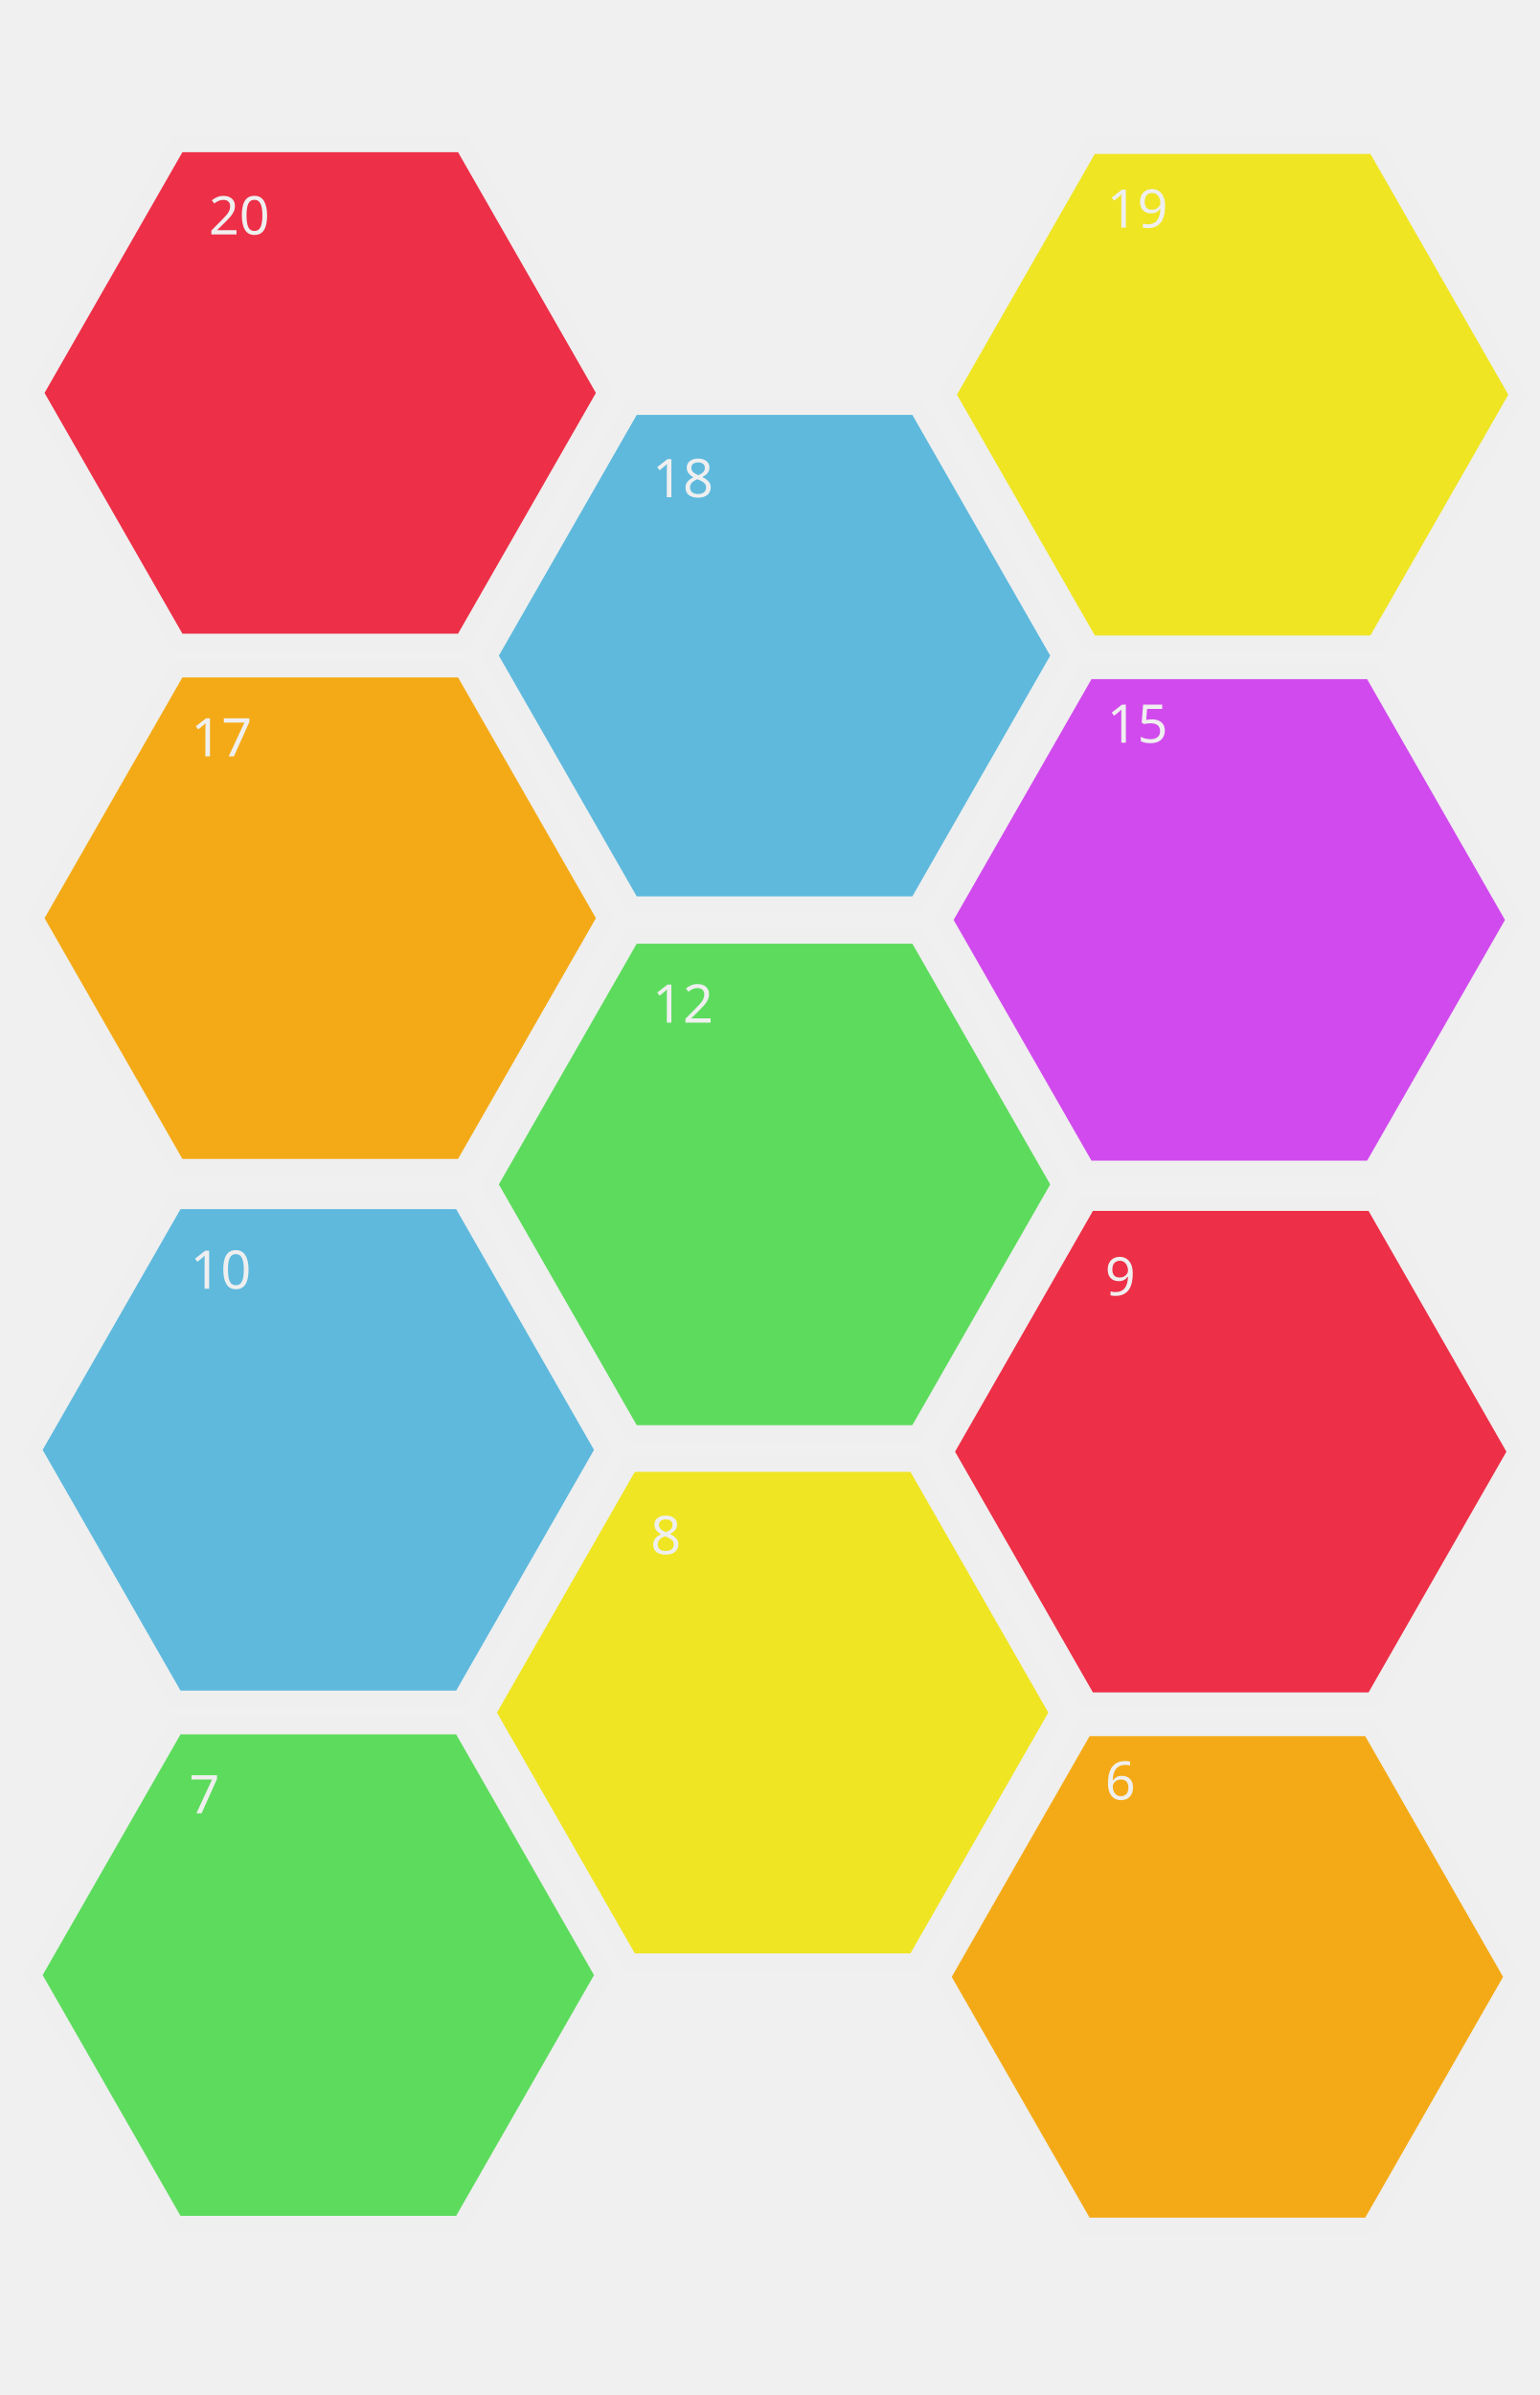
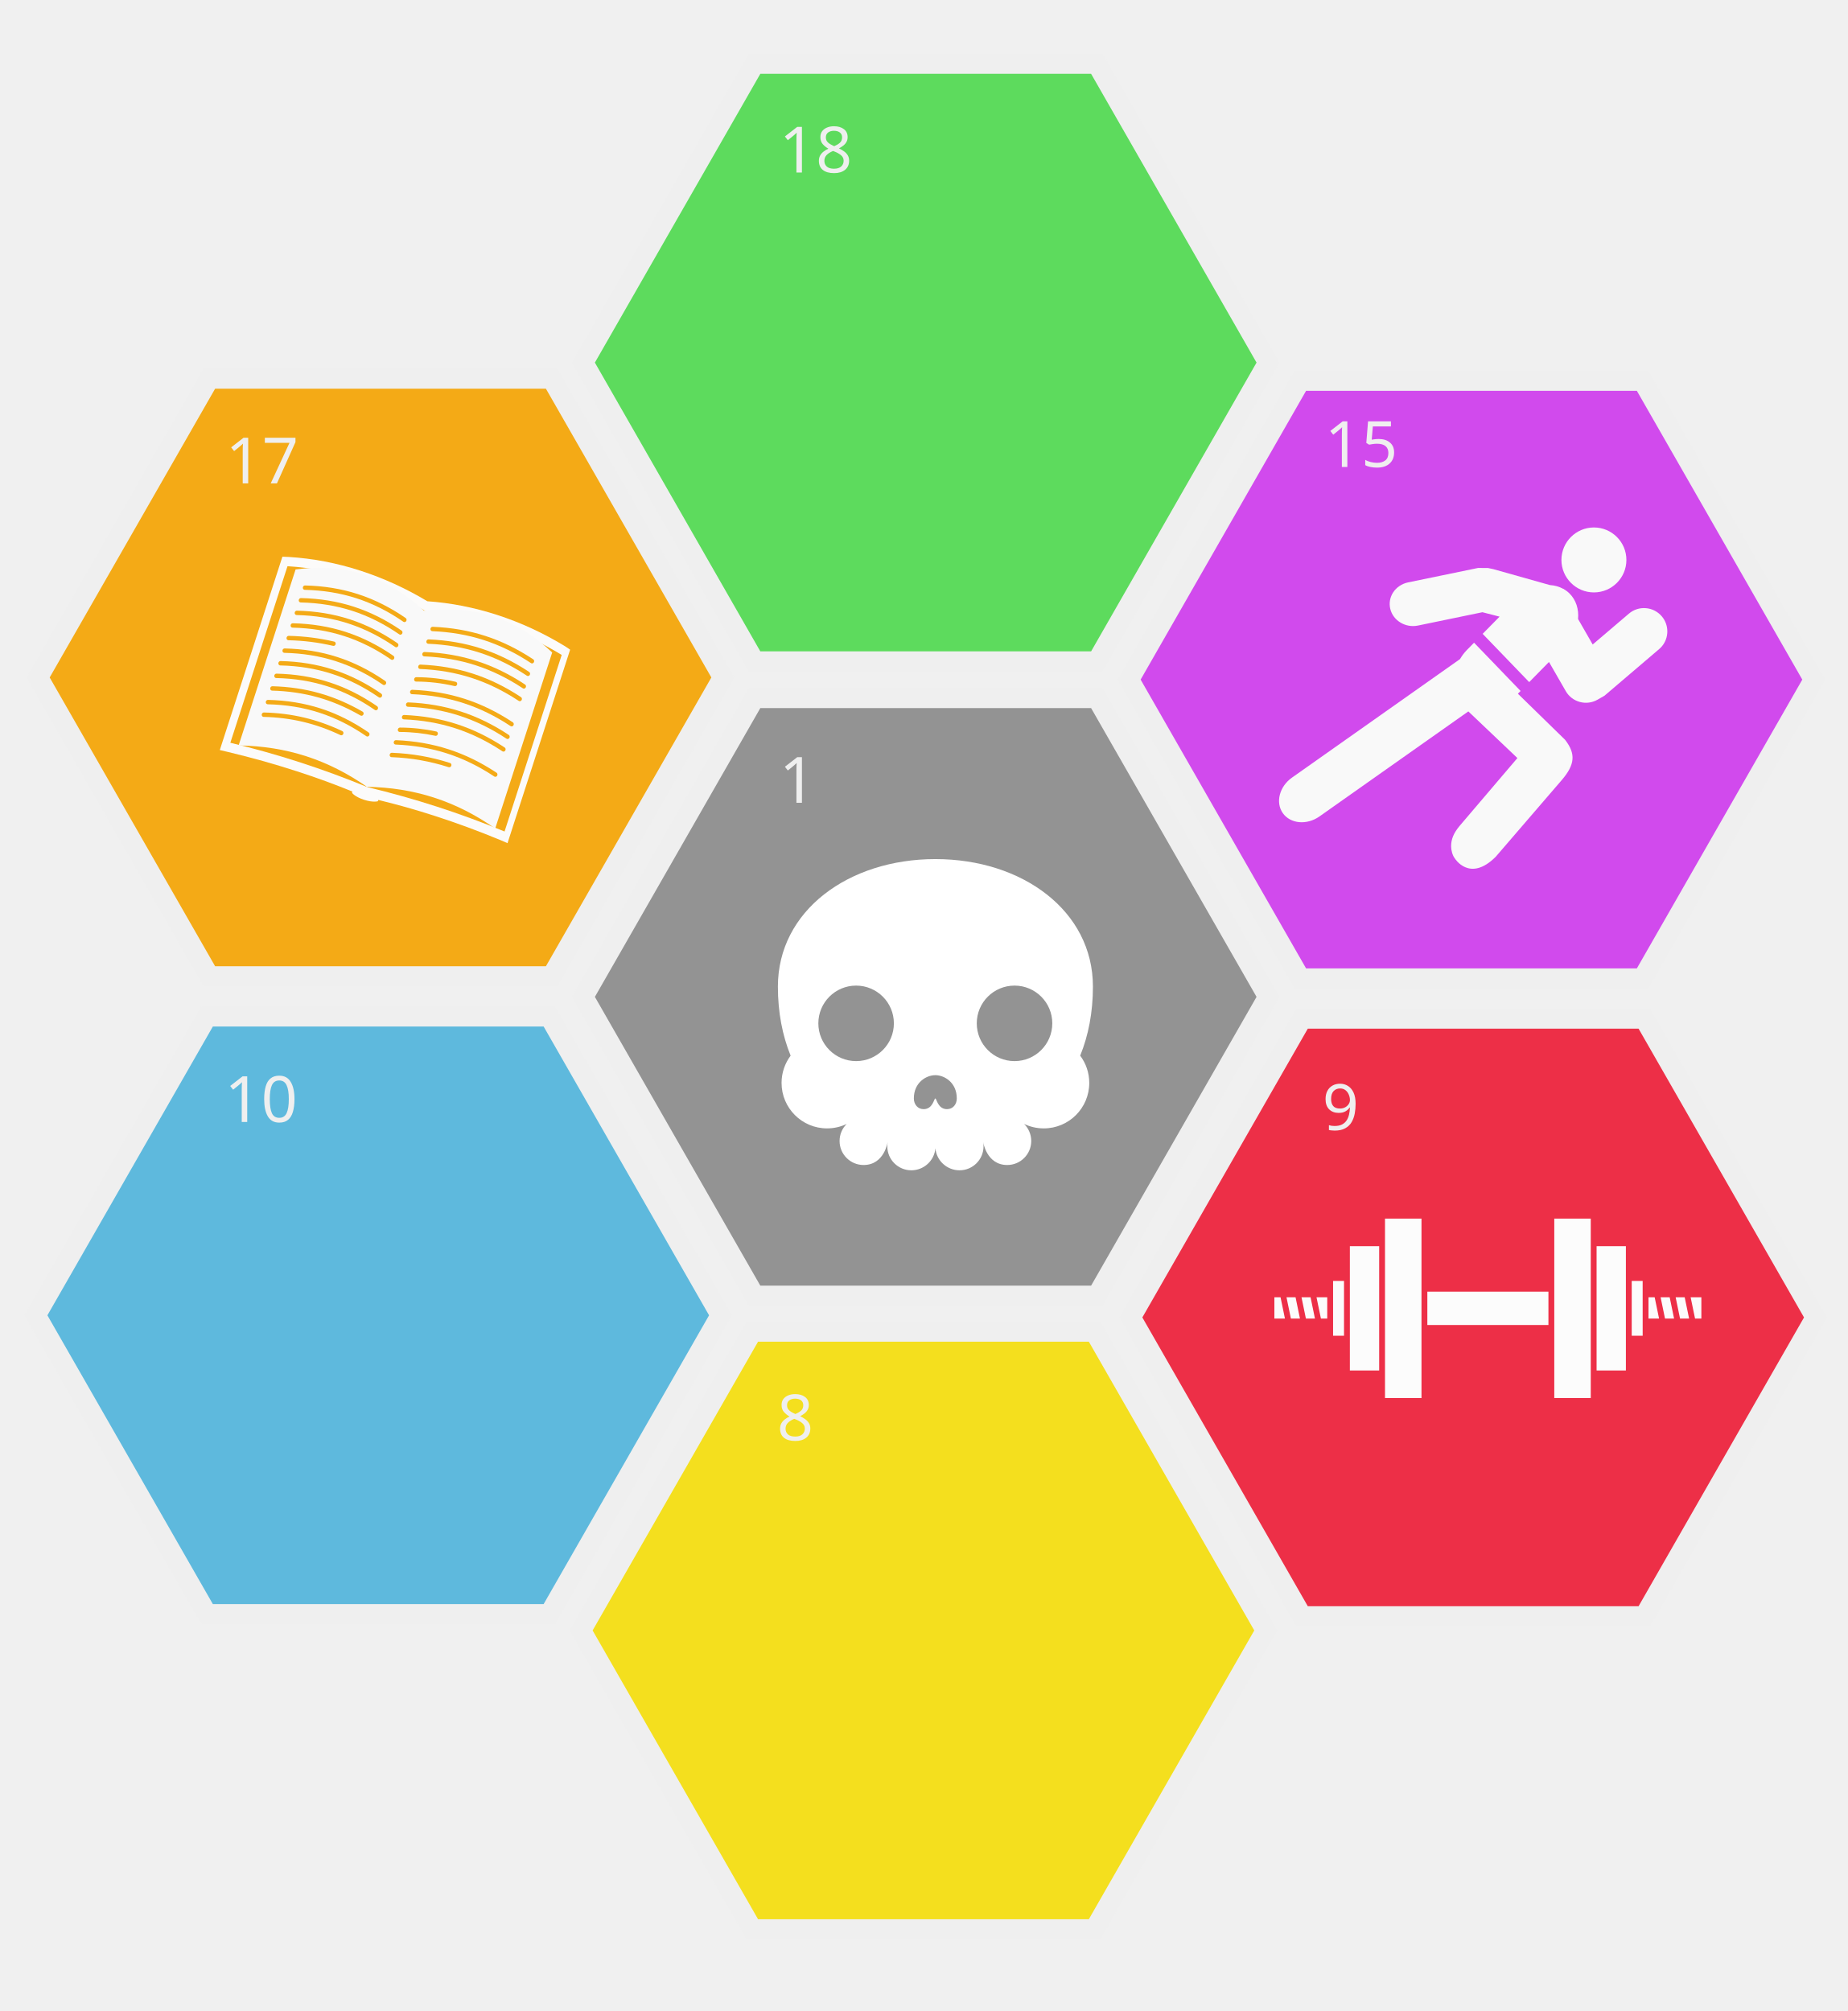
- <svg xmlns="http://www.w3.org/2000/svg" version="1.1" id="Layer_1" x="0px" y="0px" width="462.967px" height="720px" viewBox="0 -158 462.967 720" enable-background="new 0 -158 462.967 720" xml:space="preserve">
-   <polygon fill="#ED2F47" stroke="#EFEFEF" stroke-width="5" stroke-miterlimit="10" points="53.405,34.997 10.516,-39.877   53.405,-114.752 139.191,-114.752 182.079,-39.877 139.191,34.997 " />
-   <polygon fill="#5EB9DD" stroke="#EFEFEF" stroke-width="5" stroke-miterlimit="10" points="190.023,113.979 147.133,39.104   190.023,-35.77 275.808,-35.77 318.696,39.104 275.808,113.979 " />
-   <polygon fill="#F4AA16" stroke="#EFEFEF" stroke-width="5" stroke-miterlimit="10" points="53.405,192.894 10.516,118.02   53.405,43.145 139.191,43.145 182.079,118.02 139.191,192.894 " />
-   <polygon fill="#EFE522" stroke="#EFEFEF" stroke-width="5" stroke-miterlimit="10" points="327.778,35.531 284.889,-39.343   327.778,-114.218 413.564,-114.218 456.452,-39.343 413.564,35.531 " />
-   <polygon fill="#D14AED" stroke="#EFEFEF" stroke-width="5" stroke-miterlimit="10" points="326.778,193.428 283.889,118.553   326.778,43.678 412.564,43.678 455.452,118.553 412.564,193.428 " />
-   <polygon fill="#5DDB5D" stroke="#EFEFEF" stroke-width="5" stroke-miterlimit="10" points="190.023,272.943 147.133,198.068   190.023,123.193 275.808,123.193 318.696,198.068 275.808,272.943 " />
-   <text transform="matrix(1 0 0 1 62.793 -87.5186)" fill="#EFEFEF" font-family="'CenturyGothic-Bold'" font-size="16.01">20</text>
-   <text transform="matrix(1 0 0 1 196.209 -8.5371)" fill="#EFEFEF" font-family="'CenturyGothic-Bold'" font-size="16.01">18</text>
-   <text transform="matrix(1 0 0 1 332.8818 65.2671)" fill="#EFEFEF" font-family="'CenturyGothic-Bold'" font-size="16.01">15</text>
-   <text transform="matrix(1 0 0 1 332.8818 -89.5742)" fill="#EFEFEF" font-family="'CenturyGothic-Bold'" font-size="16.01">19</text>
-   <text transform="matrix(1 0 0 1 57.4561 69.3779)" fill="#EFEFEF" font-family="'CenturyGothic-Bold'" font-size="16.01">17</text>
-   <text transform="matrix(1 0 0 1 196.209 149.4268)" fill="#EFEFEF" font-family="'CenturyGothic-Bold'" font-size="16.01">12</text>
-   <polygon fill="#5EB9DD" stroke="#EFEFEF" stroke-width="5" stroke-miterlimit="10" points="52.835,352.749 9.946,277.875   52.835,203 138.622,203 181.51,277.875 138.622,352.749 " />
-   <polygon fill="#EFE522" stroke="#EFEFEF" stroke-width="5" stroke-miterlimit="10" points="189.454,431.731 146.564,356.856   189.454,281.982 275.238,281.982 318.127,356.856 275.238,431.731 " />
-   <polygon fill="#5DDB5D" stroke="#EFEFEF" stroke-width="5" stroke-miterlimit="10" points="52.835,510.646 9.946,435.771   52.835,360.896 138.622,360.896 181.51,435.771 138.622,510.646 " />
-   <polygon fill="#ED2F47" stroke="#EFEFEF" stroke-width="5" stroke-miterlimit="10" points="327.209,353.283 284.319,278.408   327.209,203.534 412.995,203.534 455.883,278.408 412.995,353.283 " />
-   <polygon fill="#F4AA16" stroke="#EFEFEF" stroke-width="5" stroke-miterlimit="10" points="326.209,511.18 283.319,436.305   326.209,361.43 411.995,361.43 454.883,436.305 411.995,511.18 " />
-   <text transform="matrix(1 0 0 1 195.6396 309.2148)" fill="#EFEFEF" font-family="'CenturyGothic-Bold'" font-size="16.01">8</text>
-   <text transform="matrix(1 0 0 1 332.3125 383.0195)" fill="#EFEFEF" font-family="'CenturyGothic-Bold'" font-size="16.01">6</text>
-   <text transform="matrix(1 0 0 1 56.8867 387.1299)" fill="#EFEFEF" font-family="'CenturyGothic-Bold'" font-size="16.01">7</text>
-   <text transform="matrix(1 0 0 1 57.209 229.4268)" fill="#EFEFEF" font-family="'CenturyGothic-Bold'" font-size="16.01">10</text>
-   <text transform="matrix(1 0 0 1 332.3125 231.4268)" fill="#EFEFEF" font-family="'CenturyGothic-Bold'" font-size="16.01">9</text>
+ <svg xmlns="http://www.w3.org/2000/svg" version="1.1" id="Layer_1" x="0px" y="0px" width="462.96px" height="504px" viewBox="0.003 108 462.96 504" enable-background="new 0.003 108 462.96 504" xml:space="preserve">
+   <polygon fill="#5DDB5D" stroke="#EFEFEF" stroke-width="5" stroke-miterlimit="10" points="189.078,273.749 146.188,198.874   189.078,124 274.862,124 317.751,198.874 274.862,273.749 " />
+   <polygon fill="#F4AA16" stroke="#EFEFEF" stroke-width="5" stroke-miterlimit="10" points="52.459,352.665 9.571,277.79   52.459,202.915 138.246,202.915 181.134,277.79 138.246,352.665 " />
+   <polygon fill="#D14AED" stroke="#EFEFEF" stroke-width="5" stroke-miterlimit="10" points="325.833,353.198 282.944,278.323   325.833,203.448 411.619,203.448 454.507,278.323 411.619,353.198 " />
+   <polygon fill="#939393" stroke="#EFEFEF" stroke-width="5" stroke-miterlimit="10" points="189.078,432.713 146.188,357.838   189.078,282.963 274.862,282.963 317.751,357.838 274.862,432.713 " />
+   <text transform="matrix(1 0 0 1 195.2637 151.2329)" fill="#EFEFEF" font-family="'CenturyGothic-Bold'" font-size="16.01">18</text>
+   <text transform="matrix(1 0 0 1 331.9365 225.0376)" fill="#EFEFEF" font-family="'CenturyGothic-Bold'" font-size="16.01">15</text>
+   <text transform="matrix(1 0 0 1 56.5107 229.1479)" fill="#EFEFEF" font-family="'CenturyGothic-Bold'" font-size="16.01">17</text>
+   <text transform="matrix(1 0 0 1 195.2637 309.1968)" fill="#EFEFEF" font-family="'CenturyGothic-Bold'" font-size="16.01">1</text>
+   <polygon fill="#5EB9DD" stroke="#EFEFEF" stroke-width="5" stroke-miterlimit="10" points="51.89,512.52 9,437.645 51.89,362.77   137.677,362.77 180.564,437.645 137.677,512.52 " />
+   <polygon fill="#F4DF1E" stroke="#EFEFEF" stroke-width="5" stroke-miterlimit="10" points="188.509,591.502 145.619,516.627   188.509,441.752 274.293,441.752 317.182,516.627 274.293,591.502 " />
+   <polygon fill="#ED2F47" stroke="#EFEFEF" stroke-width="5" stroke-miterlimit="10" points="326.264,513.053 283.374,438.178   326.264,363.305 412.05,363.305 454.938,438.178 412.05,513.053 " />
+   <text transform="matrix(1 0 0 1 194.6943 468.9844)" fill="#EFEFEF" font-family="'CenturyGothic-Bold'" font-size="16.01">8</text>
+   <text transform="matrix(1 0 0 1 56.2637 389.1973)" fill="#EFEFEF" font-family="'CenturyGothic-Bold'" font-size="16.01">10</text>
+   <text transform="matrix(1 0 0 1 331.3672 391.1973)" fill="#EFEFEF" font-family="'CenturyGothic-Bold'" font-size="16.01">9</text>
+   <path fill="#FFFFFF" d="M273.87,355.264c0-18.997-17.683-31.958-39.471-31.958l0,0c-21.788,0-39.469,12.962-39.469,31.958  c0,6.474,1.138,12.265,3.188,17.308c-1.422,1.902-2.27,4.272-2.27,6.83c0,6.294,5.104,11.397,11.393,11.397  c1.771,0,3.438-0.4,4.93-1.12c-1.101,1.095-1.786,2.606-1.786,4.278c0,3.323,2.694,6.018,6.018,6.018  c5.228,0,6.037-5.814,6.048-5.812c-0.069,0.365-0.106,0.736-0.106,1.122c0,3.322,2.691,6.017,6.015,6.017  c3.159,0,5.789-2.432,6.04-5.529c0,0-0.003,0,0,0c0.251,3.098,2.883,5.529,6.043,5.529c3.32,0,6.015-2.694,6.015-6.017  c0-0.386-0.037-0.757-0.11-1.122c0.015-0.003,0.821,5.812,6.049,5.812c3.32,0,6.015-2.694,6.015-6.018  c0-1.672-0.683-3.184-1.783-4.278c1.492,0.72,3.163,1.12,4.926,1.12c6.297,0,11.397-5.104,11.397-11.397  c0-2.558-0.843-4.928-2.273-6.83C272.73,367.529,273.87,361.738,273.87,355.264z M214.527,373.936c-5.222,0-9.462-4.235-9.462-9.463  c0-5.224,4.24-9.462,9.462-9.462c5.227,0,9.467,4.239,9.467,9.462C223.994,369.7,219.754,373.936,214.527,373.936z M237.311,385.977  c-2.342,0-2.601-2.679-2.934-2.679c-0.339,0-0.596,2.679-2.935,2.679c-1.486,0-2.445-1.206-2.445-2.692  c0-3.983,3.103-5.826,5.38-5.826h0.003c2.273,0,5.377,1.843,5.377,5.826C239.757,384.771,238.795,385.977,237.311,385.977z   M254.227,373.936c-5.23,0-9.465-4.235-9.465-9.463c0-5.224,4.234-9.462,9.465-9.462c5.225,0,9.462,4.239,9.462,9.462  C263.688,369.7,259.451,373.936,254.227,373.936z" />
+   <g id="_x32_1_1_">
+     <path fill="#F9F9F9" d="M399.409,256.474c4.49,0,8.14-3.653,8.14-8.14c0-4.496-3.649-8.14-8.14-8.14   c-4.483,0-8.142,3.644-8.142,8.14C391.268,252.82,394.926,256.474,399.409,256.474z" />
+     <path fill="#F9F9F9" d="M416.407,262.45c-1.017-1.181-2.427-1.906-3.979-2.031c-1.562-0.125-3.065,0.362-4.256,1.376   c0,0-7.274,6.205-9.069,7.728c-0.641-1.128-2.322-4.042-3.668-6.391c0.223-2.408-0.47-4.754-2.172-6.423   c-0.421-0.42-0.9-0.771-1.402-1.065l0.026-0.026l-0.194-0.052c-1.01-0.56-2.137-0.86-3.312-0.935l-14.279-4.021l0.115,0.032   l-1.371-0.29c0.147,0.026-2.452-0.013-2.452-0.013l-17.563,3.624c-1.563,0.324-2.929,1.256-3.759,2.549   c-0.782,1.229-1.027,2.675-0.695,4.071c0.703,2.958,3.812,4.836,6.936,4.195c0,0,15.618-3.226,16.155-3.34   c0.211,0.058,2.104,0.541,4.303,1.106l-4.242,4.311l11.663,12.097l4.959-5.048l4.201,7.3c1.602,2.792,5.171,3.75,7.961,2.155   c0.003-0.022,1.749-1.003,1.749-1.003l13.685-11.674c1.195-1.01,1.916-2.422,2.04-3.979c0.009-0.159,0.017-0.314,0.017-0.47   C417.803,264.844,417.315,263.517,416.407,262.45z" />
+     <path fill="#F9F9F9" d="M392.189,293.413l-11.832-11.554l0.675-0.687l-3.903-4.048l-1.157-1.207l-3.647-3.786l-1.229-1.276   l-1.723-1.78l-1.857,1.894c-0.673,0.69-1.201,1.437-1.663,2.213l-42.094,29.701c-3.159,2.222-4.194,6.219-2.306,8.904   c1.898,2.686,6.011,3.06,9.167,0.841l37.322-26.334c3.367,3.2,11.11,10.574,12.294,11.69c-1.373,1.608-14.49,17.016-14.49,17.016   c-1.48,1.773-2.123,3.335-2.123,5.098c0,0.928,0.32,2.274,0.94,3.047c0,0,3.726,6.091,10.24-0.42l16.597-19.282   c3.257-3.82,3.487-6.518,0.839-9.959L392.189,293.413z" />
+   </g>
+   <g id="_x39__1_">
+     <path fill="#FCFCFC" d="M388.011,440.071c0-0.162,0-8.187,0-8.351c-0.163,0-30.185,0-30.342,0c0,0.164,0,8.188,0,8.351   C357.826,440.071,387.848,440.071,388.011,440.071z" />
+     <path fill="#FCFCFC" d="M336.791,442.77c0-0.163,0-13.585,0-13.745c-0.149,0-2.595,0-2.742,0c0,0.16,0,13.582,0,13.745   C334.199,442.77,336.642,442.77,336.791,442.77z" />
+     <path fill="#FCFCFC" d="M408.886,429.024c0,0.16-0.003,13.582-0.003,13.745c0.152,0,2.59,0,2.744,0   c0-0.403-0.005-13.599-0.005-13.745C411.473,429.024,409.035,429.024,408.886,429.024z" />
+     <path fill="#FCFCFC" d="M329.508,438.469c-0.036-0.185-1.079-5.218-1.103-5.348c-0.121,0-2.089,0-2.27,0   c0.039,0.19,1.08,5.22,1.104,5.348C327.359,438.469,329.33,438.469,329.508,438.469z" />
+     <path fill="#FCFCFC" d="M332.585,433.121c-0.149,0-2.502,0-2.69,0c0.042,0.19,1.079,5.22,1.11,5.348c0.116,0,1.438,0,1.58,0   C332.585,438.313,332.585,433.284,332.585,433.121z" />
+     <path fill="#FCFCFC" d="M321.987,438.469c-0.041-0.189-1.081-5.218-1.104-5.348c-0.122,0-1.399,0-1.544,0c0,0.163,0,5.192,0,5.348   C319.488,438.469,321.804,438.469,321.987,438.469z" />
+     <path fill="#FCFCFC" d="M325.749,438.469c-0.039-0.185-1.082-5.218-1.105-5.348c-0.124,0-2.091,0-2.271,0   c0.039,0.19,1.082,5.22,1.107,5.348C323.604,438.469,325.571,438.469,325.749,438.469z" />
+     <path fill="#FCFCFC" d="M413.086,433.121c0,0.163,0,5.192,0,5.348c0.152,0,2.468,0,2.651,0c-0.041-0.185-1.079-5.218-1.105-5.348   C414.511,433.121,413.232,433.121,413.086,433.121z" />
+     <path fill="#FCFCFC" d="M419.889,433.121c0.036,0.196,1.074,5.22,1.103,5.348c0.121,0,2.086,0,2.271,0   c-0.042-0.185-1.084-5.218-1.109-5.348C422.034,433.121,420.069,433.121,419.889,433.121z" />
+     <path fill="#FCFCFC" d="M423.645,433.121c0.041,0.196,1.082,5.22,1.108,5.348c0.116,0,1.439,0,1.582,0c0-0.155,0-5.185,0-5.348   C426.186,433.121,423.831,433.121,423.645,433.121z" />
+     <path fill="#FCFCFC" d="M416.12,433.121c0.043,0.196,1.084,5.22,1.106,5.348c0.119,0,2.092,0,2.272,0   c-0.039-0.185-1.082-5.218-1.105-5.348C418.27,433.121,416.308,433.121,416.12,433.121z" />
+     <path fill="#FCFCFC" d="M356.204,458.387c0-0.168,0-44.816,0-44.981c-0.162,0-8.986,0-9.144,0c0,0.083,0,44.824,0,44.981   C347.218,458.387,356.042,458.387,356.204,458.387z" />
+     <path fill="#FCFCFC" d="M345.597,451.479c0-0.162,0-31.006,0-31.167c-0.157,0-7.185,0-7.342,0c0,0.161,0,31.005,0,31.167   C338.414,451.479,345.446,451.479,345.597,451.479z" />
+     <path fill="#FCFCFC" d="M389.477,413.405c0,0.165,0,44.813,0,44.981c0.157,0,8.981,0,9.142,0c0-0.157,0-44.876,0-44.981   C398.458,413.405,389.632,413.405,389.477,413.405z" />
+     <path fill="#FCFCFC" d="M400.08,420.312c0,0.161,0,31.005,0,31.167c0.154,0,7.182,0,7.342,0c0-0.162,0-31.006,0-31.167   C407.267,420.312,400.234,420.312,400.08,420.312z" />
+   </g>
+   <g>
+     <path fill="#FCFBFA" d="M141.639,269.992c-5.458-3.331-11.101-5.948-17.088-7.889c-5.816-1.882-11.653-3.016-17.468-3.418   c-5.333-3.209-10.952-5.776-16.777-7.666c-5.99-1.937-11.956-3.07-17.937-3.434l-1.601-0.064l-15.687,48.457l2.172,0.51   c5.799,1.389,11.408,2.954,17.049,4.786c4.997,1.611,9.572,3.288,14.006,5.111l-0.103,0.314c0,0,0.675,0.982,3.017,1.742   c2.344,0.756,3.479,0.361,3.479,0.361l0.103-0.318c4.657,1.125,9.19,2.396,14.193,4.013c5.637,1.826,10.908,3.778,16.417,6.054   l1.763,0.763l15.689-48.493L141.639,269.992z" />
+   </g>
+   <g>
+     <path fill="#F4AA16" d="M126.436,316.391c-11.18-4.608-22.604-8.304-34.364-11.116c4.78-14.75,9.556-29.503,14.328-44.252   c12.093,0.738,24.047,4.826,34.358,11.117C135.983,286.89,131.207,301.642,126.436,316.391z" />
+   </g>
+   <g>
+     <path fill="#F4AA16" d="M92.071,305.275c-11.173-4.612-22.597-8.311-34.35-11.121c4.774-14.753,9.546-29.5,14.323-44.251   c12.09,0.737,24.042,4.825,34.354,11.12C101.627,275.771,96.852,290.524,92.071,305.275z" />
+   </g>
+   <g>
+     <g>
+       <path fill="#F9F9F9" d="M92.071,305.275c-9.834-6.889-20.267-10.264-32.276-10.452c4.76-14.7,9.522-29.406,14.276-44.108    c12.622-1.671,22.971,1.834,32.28,10.445C101.59,275.863,96.838,290.567,92.071,305.275z" />
+     </g>
+   </g>
+   <g>
+     <g>
+       <path fill="#F9F9F9" d="M91.813,305.19c12.011,0.185,22.444,3.563,32.281,10.446c4.762-14.706,9.519-29.409,14.28-44.112    c-9.248-8.745-19.687-11.968-32.281-10.446C101.333,275.781,96.575,290.484,91.813,305.19z" />
+     </g>
+   </g>
+   <g>
+     <g>
+       <g>
+         <path fill="#F4AA16" d="M133.175,274.243c-0.044-0.013-0.082-0.028-0.117-0.056c-7.677-5.073-15.53-7.618-24.729-8.001     c-0.282-0.013-0.492-0.268-0.467-0.572c0.024-0.305,0.277-0.538,0.559-0.526c9.375,0.39,17.385,2.984,25.208,8.16     c0.241,0.156,0.298,0.495,0.143,0.754C133.634,274.222,133.394,274.313,133.175,274.243z" />
+       </g>
+       <g>
+         <path fill="#F4AA16" d="M132.153,277.405c-0.039-0.016-0.077-0.034-0.12-0.06c-7.671-5.073-15.53-7.618-24.725-8.002     c-0.285-0.012-0.498-0.267-0.469-0.57c0.024-0.301,0.275-0.538,0.556-0.527c9.374,0.391,17.385,2.985,25.209,8.16     c0.239,0.159,0.302,0.492,0.146,0.755C132.619,277.376,132.369,277.474,132.153,277.405z" />
+       </g>
+       <g>
+         <path fill="#F4AA16" d="M131.125,280.557c-0.037-0.011-0.071-0.027-0.107-0.056c-7.68-5.076-15.54-7.616-24.733-8.001     c-0.282-0.013-0.489-0.268-0.47-0.571c0.029-0.304,0.277-0.537,0.559-0.524c9.374,0.39,17.385,2.98,25.208,8.159     c0.239,0.155,0.305,0.492,0.145,0.751C131.593,280.536,131.346,280.63,131.125,280.557z" />
+       </g>
+       <g>
+         <path fill="#F4AA16" d="M105.138,275.637c-0.217-0.07-0.367-0.294-0.34-0.548c0.024-0.305,0.268-0.54,0.556-0.527     c9.37,0.387,17.383,2.981,25.208,8.159c0.236,0.156,0.299,0.496,0.142,0.751c-0.155,0.261-0.472,0.347-0.707,0.192     c-7.684-5.075-15.542-7.62-24.733-8.005C105.221,275.655,105.175,275.648,105.138,275.637z" />
+       </g>
+       <g>
+         <path fill="#F4AA16" d="M104.114,278.794c-0.208-0.071-0.355-0.279-0.341-0.529c0.013-0.304,0.257-0.549,0.536-0.549     c3.334,0.01,6.661,0.4,9.877,1.16c0.28,0.062,0.44,0.355,0.367,0.65c-0.075,0.298-0.358,0.486-0.628,0.422     c-3.156-0.743-6.409-1.123-9.668-1.133C104.205,278.815,104.16,278.807,104.114,278.794z" />
+       </g>
+       <g>
+         <path fill="#F4AA16" d="M103.089,281.952c-0.211-0.072-0.358-0.293-0.34-0.55c0.024-0.304,0.277-0.539,0.559-0.524     c9.373,0.391,17.383,2.982,25.214,8.16c0.233,0.153,0.295,0.493,0.142,0.749c-0.16,0.265-0.481,0.348-0.715,0.19     c-7.677-5.075-15.533-7.62-24.735-8.004C103.174,281.972,103.135,281.962,103.089,281.952z" />
+       </g>
+       <g>
+         <path fill="#F4AA16" d="M127.038,293.19c-0.038-0.013-0.076-0.034-0.108-0.056c-7.681-5.08-15.537-7.621-24.73-8.005     c-0.285-0.011-0.49-0.267-0.467-0.572c0.019-0.3,0.274-0.538,0.55-0.524c9.38,0.393,17.391,2.982,25.214,8.157     c0.238,0.161,0.298,0.493,0.141,0.757C127.505,293.163,127.257,293.259,127.038,293.19z" />
+       </g>
+       <g>
+         <path fill="#F4AA16" d="M126.021,296.347c-0.039-0.013-0.079-0.03-0.116-0.056c-7.676-5.079-15.532-7.623-24.729-8.005     c-0.284-0.01-0.493-0.268-0.466-0.566c0.024-0.307,0.268-0.543,0.553-0.532c9.373,0.396,17.389,2.983,25.214,8.16     c0.232,0.158,0.301,0.495,0.14,0.754C126.484,296.324,126.235,296.416,126.021,296.347z" />
+       </g>
+       <g>
+         <path fill="#F4AA16" d="M100.025,291.422c-0.208-0.067-0.354-0.279-0.34-0.529c0.013-0.304,0.258-0.549,0.539-0.549     c3.069,0.01,6.136,0.343,9.116,0.988c0.277,0.062,0.446,0.348,0.369,0.646c-0.064,0.298-0.341,0.489-0.616,0.428     c-2.92-0.629-5.918-0.956-8.923-0.96C100.122,291.446,100.075,291.436,100.025,291.422z" />
+       </g>
+       <g>
+         <path fill="#F4AA16" d="M123.976,302.662c-0.042-0.015-0.079-0.033-0.111-0.055c-7.68-5.08-15.536-7.624-24.732-8.005     c-0.279-0.012-0.496-0.268-0.47-0.573c0.024-0.298,0.28-0.536,0.559-0.526c9.373,0.394,17.383,2.984,25.214,8.16     c0.232,0.158,0.295,0.494,0.141,0.755C124.44,302.639,124.192,302.732,123.976,302.662z" />
+       </g>
+       <g>
+         <path fill="#F4AA16" d="M97.982,297.736c-0.214-0.07-0.363-0.288-0.338-0.545c0.024-0.308,0.271-0.542,0.559-0.53     c5.105,0.207,9.742,1.019,14.578,2.559c0.272,0.097,0.41,0.393,0.318,0.682c-0.099,0.291-0.388,0.46-0.655,0.373     c-4.751-1.513-9.31-2.315-14.333-2.517C98.067,297.757,98.024,297.747,97.982,297.736z" />
+       </g>
+     </g>
+   </g>
+   <g>
+     <g>
+       <g>
+         <path fill="#F4AA16" d="M101.2,263.889c-0.04-0.013-0.079-0.035-0.116-0.062c-7.618-5.239-15.474-7.78-24.718-8     c-0.287-0.006-0.501-0.254-0.477-0.559c0.016-0.304,0.264-0.543,0.543-0.538c9.438,0.225,17.458,2.816,25.229,8.166     c0.234,0.161,0.292,0.5,0.136,0.757C101.662,263.869,101.415,263.96,101.2,263.889z" />
+       </g>
+       <g>
+         <path fill="#F4AA16" d="M75.209,258.961c-0.219-0.068-0.361-0.284-0.348-0.534c0.027-0.306,0.267-0.543,0.553-0.538     c9.437,0.222,17.449,2.816,25.229,8.164c0.234,0.158,0.285,0.498,0.129,0.755c-0.161,0.26-0.481,0.338-0.711,0.179     c-7.621-5.242-15.474-7.784-24.718-8C75.295,258.985,75.25,258.98,75.209,258.961z" />
+       </g>
+       <g>
+         <path fill="#F4AA16" d="M99.158,270.206c-0.044-0.019-0.084-0.036-0.122-0.063c-7.618-5.239-15.474-7.783-24.718-8.001     c-0.281-0.006-0.494-0.255-0.474-0.559c0.019-0.302,0.267-0.544,0.549-0.536c9.437,0.221,17.451,2.816,25.229,8.166     c0.233,0.156,0.29,0.499,0.123,0.757C99.613,270.183,99.374,270.269,99.158,270.206z" />
+       </g>
+       <g>
+         <path fill="#F4AA16" d="M98.136,273.36c-0.037-0.013-0.084-0.034-0.122-0.057c-7.615-5.242-15.467-7.783-24.718-8.004     c-0.279-0.004-0.499-0.258-0.474-0.559c0.019-0.304,0.265-0.543,0.547-0.537c9.436,0.223,17.454,2.816,25.227,8.167     c0.234,0.158,0.294,0.5,0.133,0.752C98.594,273.342,98.349,273.431,98.136,273.36z" />
+       </g>
+       <g>
+         <path fill="#F4AA16" d="M72.142,268.433c-0.216-0.067-0.362-0.284-0.341-0.538c0.016-0.302,0.264-0.541,0.549-0.538     c3.955,0.096,7.574,0.556,11.392,1.439c0.278,0.063,0.44,0.353,0.367,0.647c-0.07,0.298-0.354,0.49-0.626,0.424     c-3.76-0.87-7.322-1.318-11.205-1.41C72.224,268.458,72.181,268.448,72.142,268.433z" />
+       </g>
+       <g>
+         <path fill="#F4AA16" d="M96.093,279.671c-0.044-0.01-0.084-0.032-0.121-0.057c-7.62-5.236-15.474-7.782-24.719-7.998     c-0.282-0.006-0.494-0.261-0.474-0.559c0.016-0.308,0.267-0.546,0.547-0.543c9.437,0.225,17.454,2.822,25.229,8.166     c0.234,0.162,0.291,0.504,0.127,0.759C96.553,279.654,96.31,279.743,96.093,279.671z" />
+       </g>
+       <g>
+         <path fill="#F4AA16" d="M70.097,274.75c-0.216-0.069-0.358-0.286-0.341-0.541c0.02-0.301,0.265-0.542,0.547-0.538     c9.438,0.224,17.455,2.822,25.231,8.168c0.232,0.161,0.292,0.499,0.129,0.757c-0.163,0.255-0.481,0.337-0.717,0.176     c-7.618-5.242-15.468-7.783-24.716-8C70.19,274.773,70.136,274.762,70.097,274.75z" />
+       </g>
+       <g>
+         <path fill="#F4AA16" d="M94.046,285.988c-0.037-0.012-0.083-0.032-0.116-0.061c-7.624-5.24-15.474-7.778-24.722-7.998     c-0.284-0.005-0.494-0.258-0.473-0.563c0.02-0.304,0.261-0.543,0.544-0.536c9.437,0.224,17.455,2.821,25.229,8.167     c0.232,0.161,0.295,0.498,0.135,0.758C94.505,285.967,94.256,286.058,94.046,285.988z" />
+       </g>
+       <g>
+         <path fill="#F4AA16" d="M68.057,281.06c-0.219-0.066-0.364-0.281-0.344-0.535c0.019-0.305,0.268-0.543,0.553-0.539     c8.271,0.225,15.454,2.249,22.604,6.371c0.245,0.141,0.323,0.472,0.182,0.737c-0.145,0.271-0.461,0.377-0.704,0.233     c-7.009-4.042-14.048-6.023-22.161-6.242C68.139,281.084,68.095,281.079,68.057,281.06z" />
+       </g>
+       <g>
+         <path fill="#F4AA16" d="M91.919,292.57c-0.038-0.017-0.084-0.036-0.122-0.062c-7.618-5.239-15.468-7.782-24.718-8.001     c-0.279-0.005-0.496-0.255-0.477-0.559c0.021-0.307,0.267-0.549,0.549-0.54c9.436,0.227,17.455,2.819,25.232,8.168     c0.23,0.156,0.291,0.499,0.125,0.754C92.375,292.548,92.128,292.637,91.919,292.57z" />
+       </g>
+       <g>
+         <path fill="#F4AA16" d="M65.926,287.641c-0.215-0.069-0.358-0.285-0.338-0.538c0.017-0.304,0.261-0.544,0.543-0.538     c7.062,0.182,13.303,1.666,19.649,4.664c0.252,0.122,0.361,0.446,0.234,0.723c-0.125,0.281-0.432,0.406-0.687,0.287     c-6.224-2.941-12.35-4.396-19.27-4.574C66.009,287.665,65.967,287.653,65.926,287.641z" />
+       </g>
+     </g>
+   </g>
</svg>
